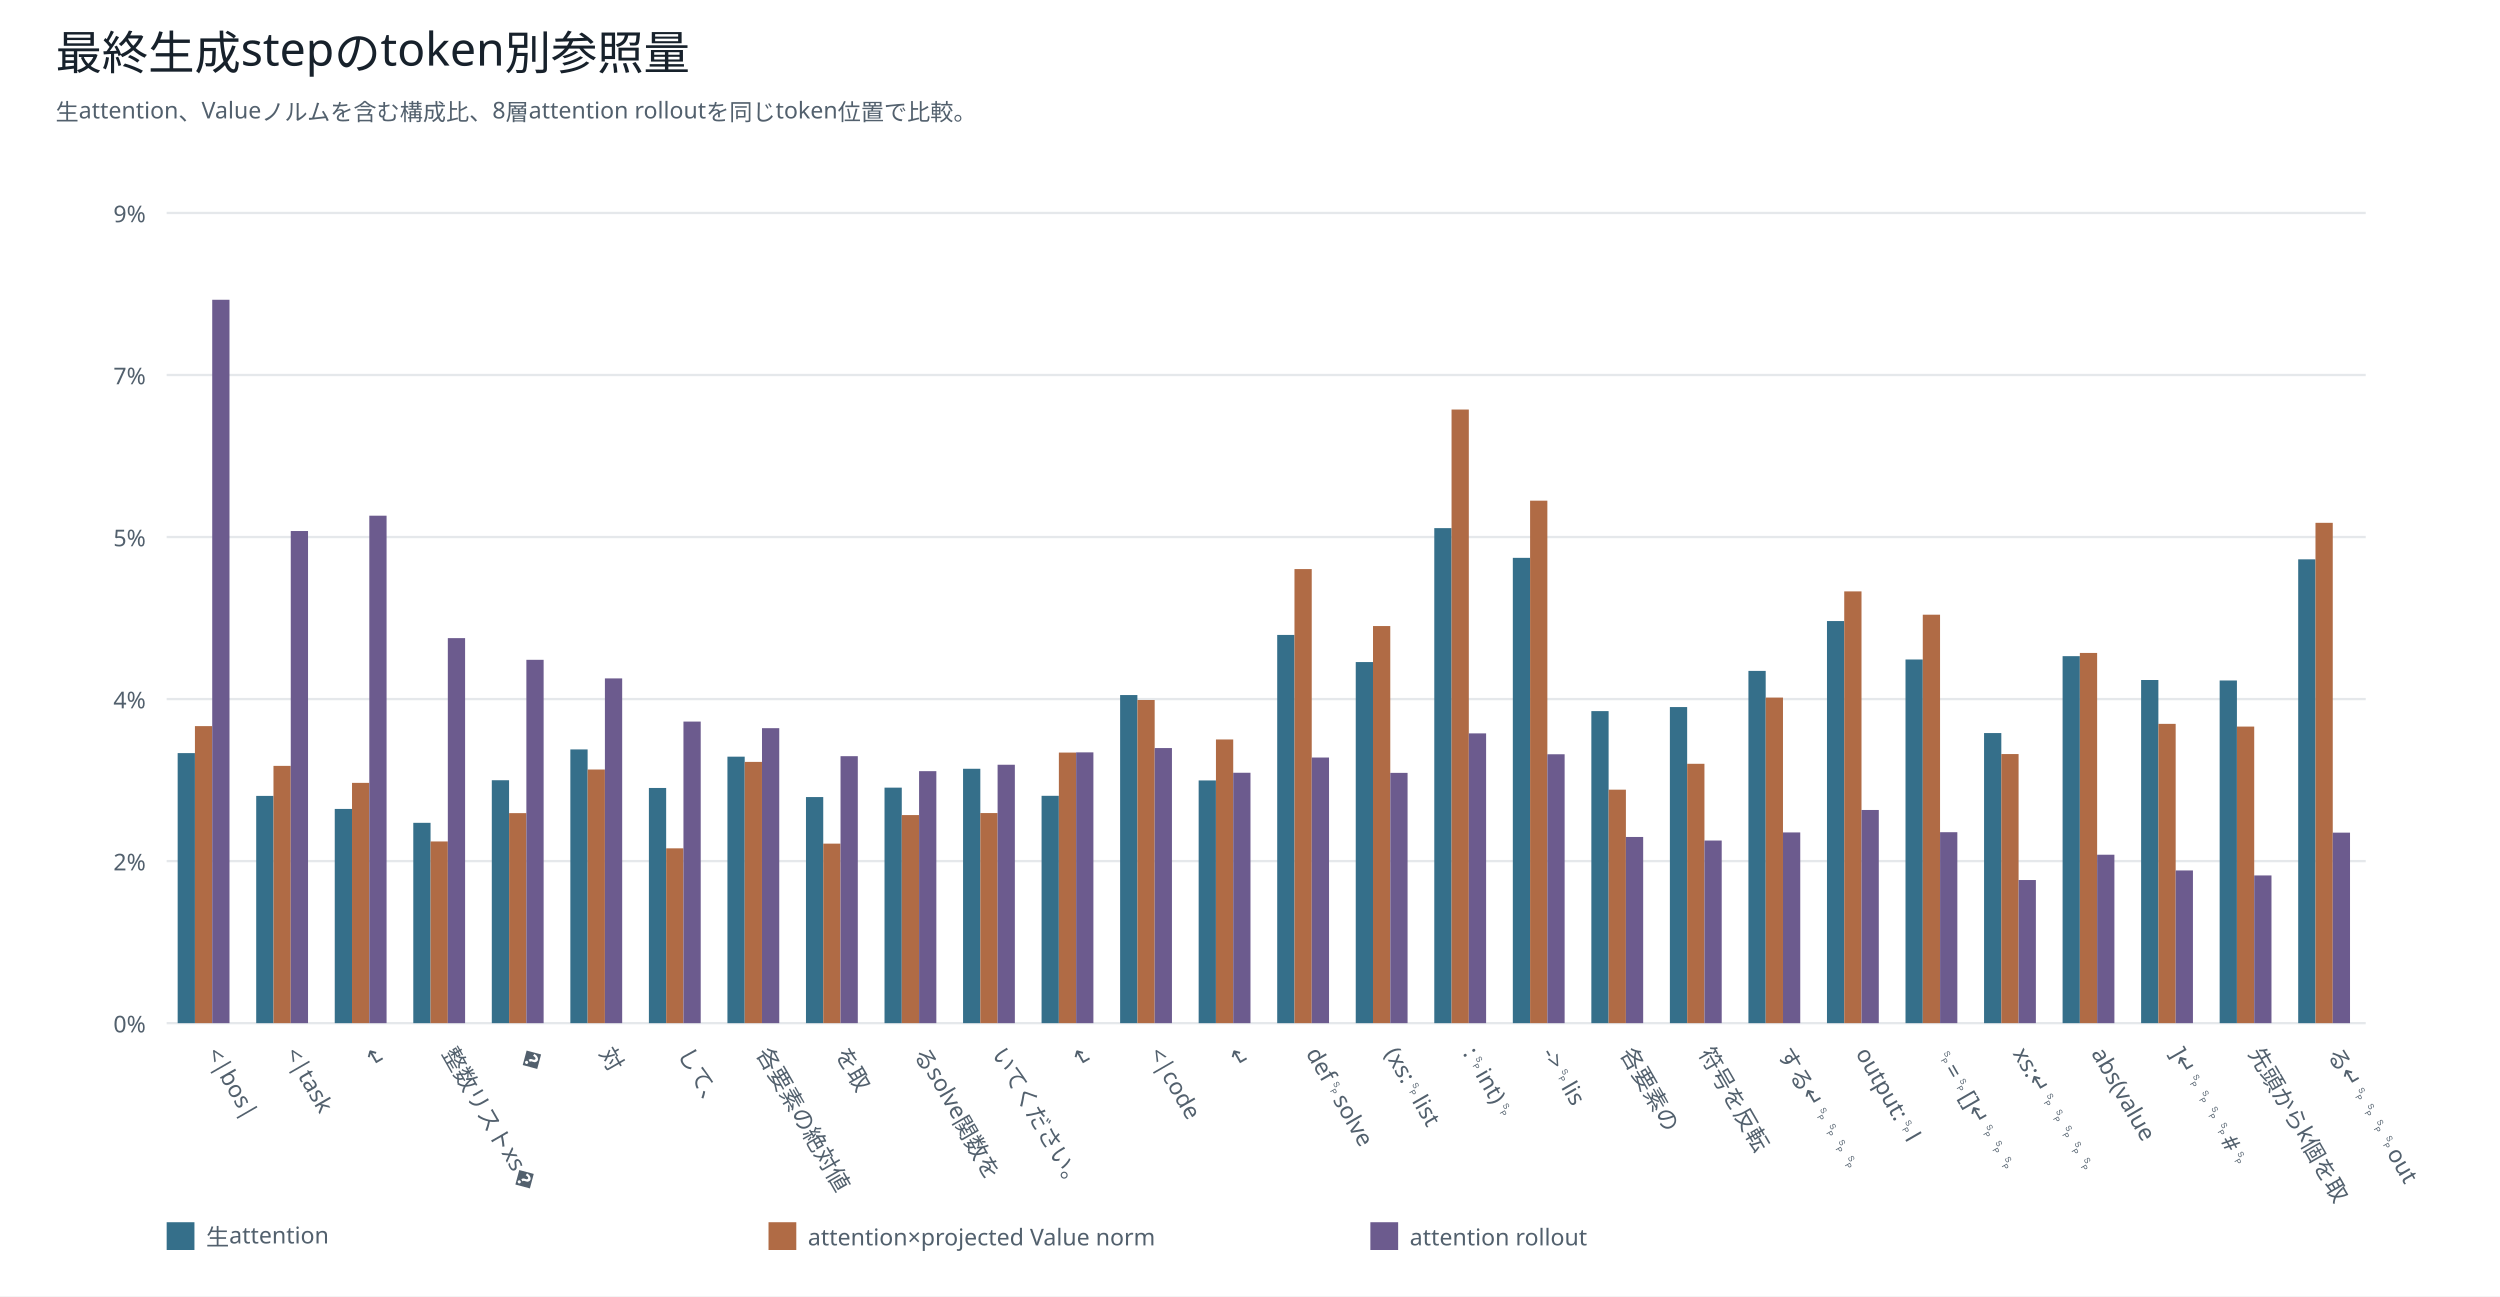
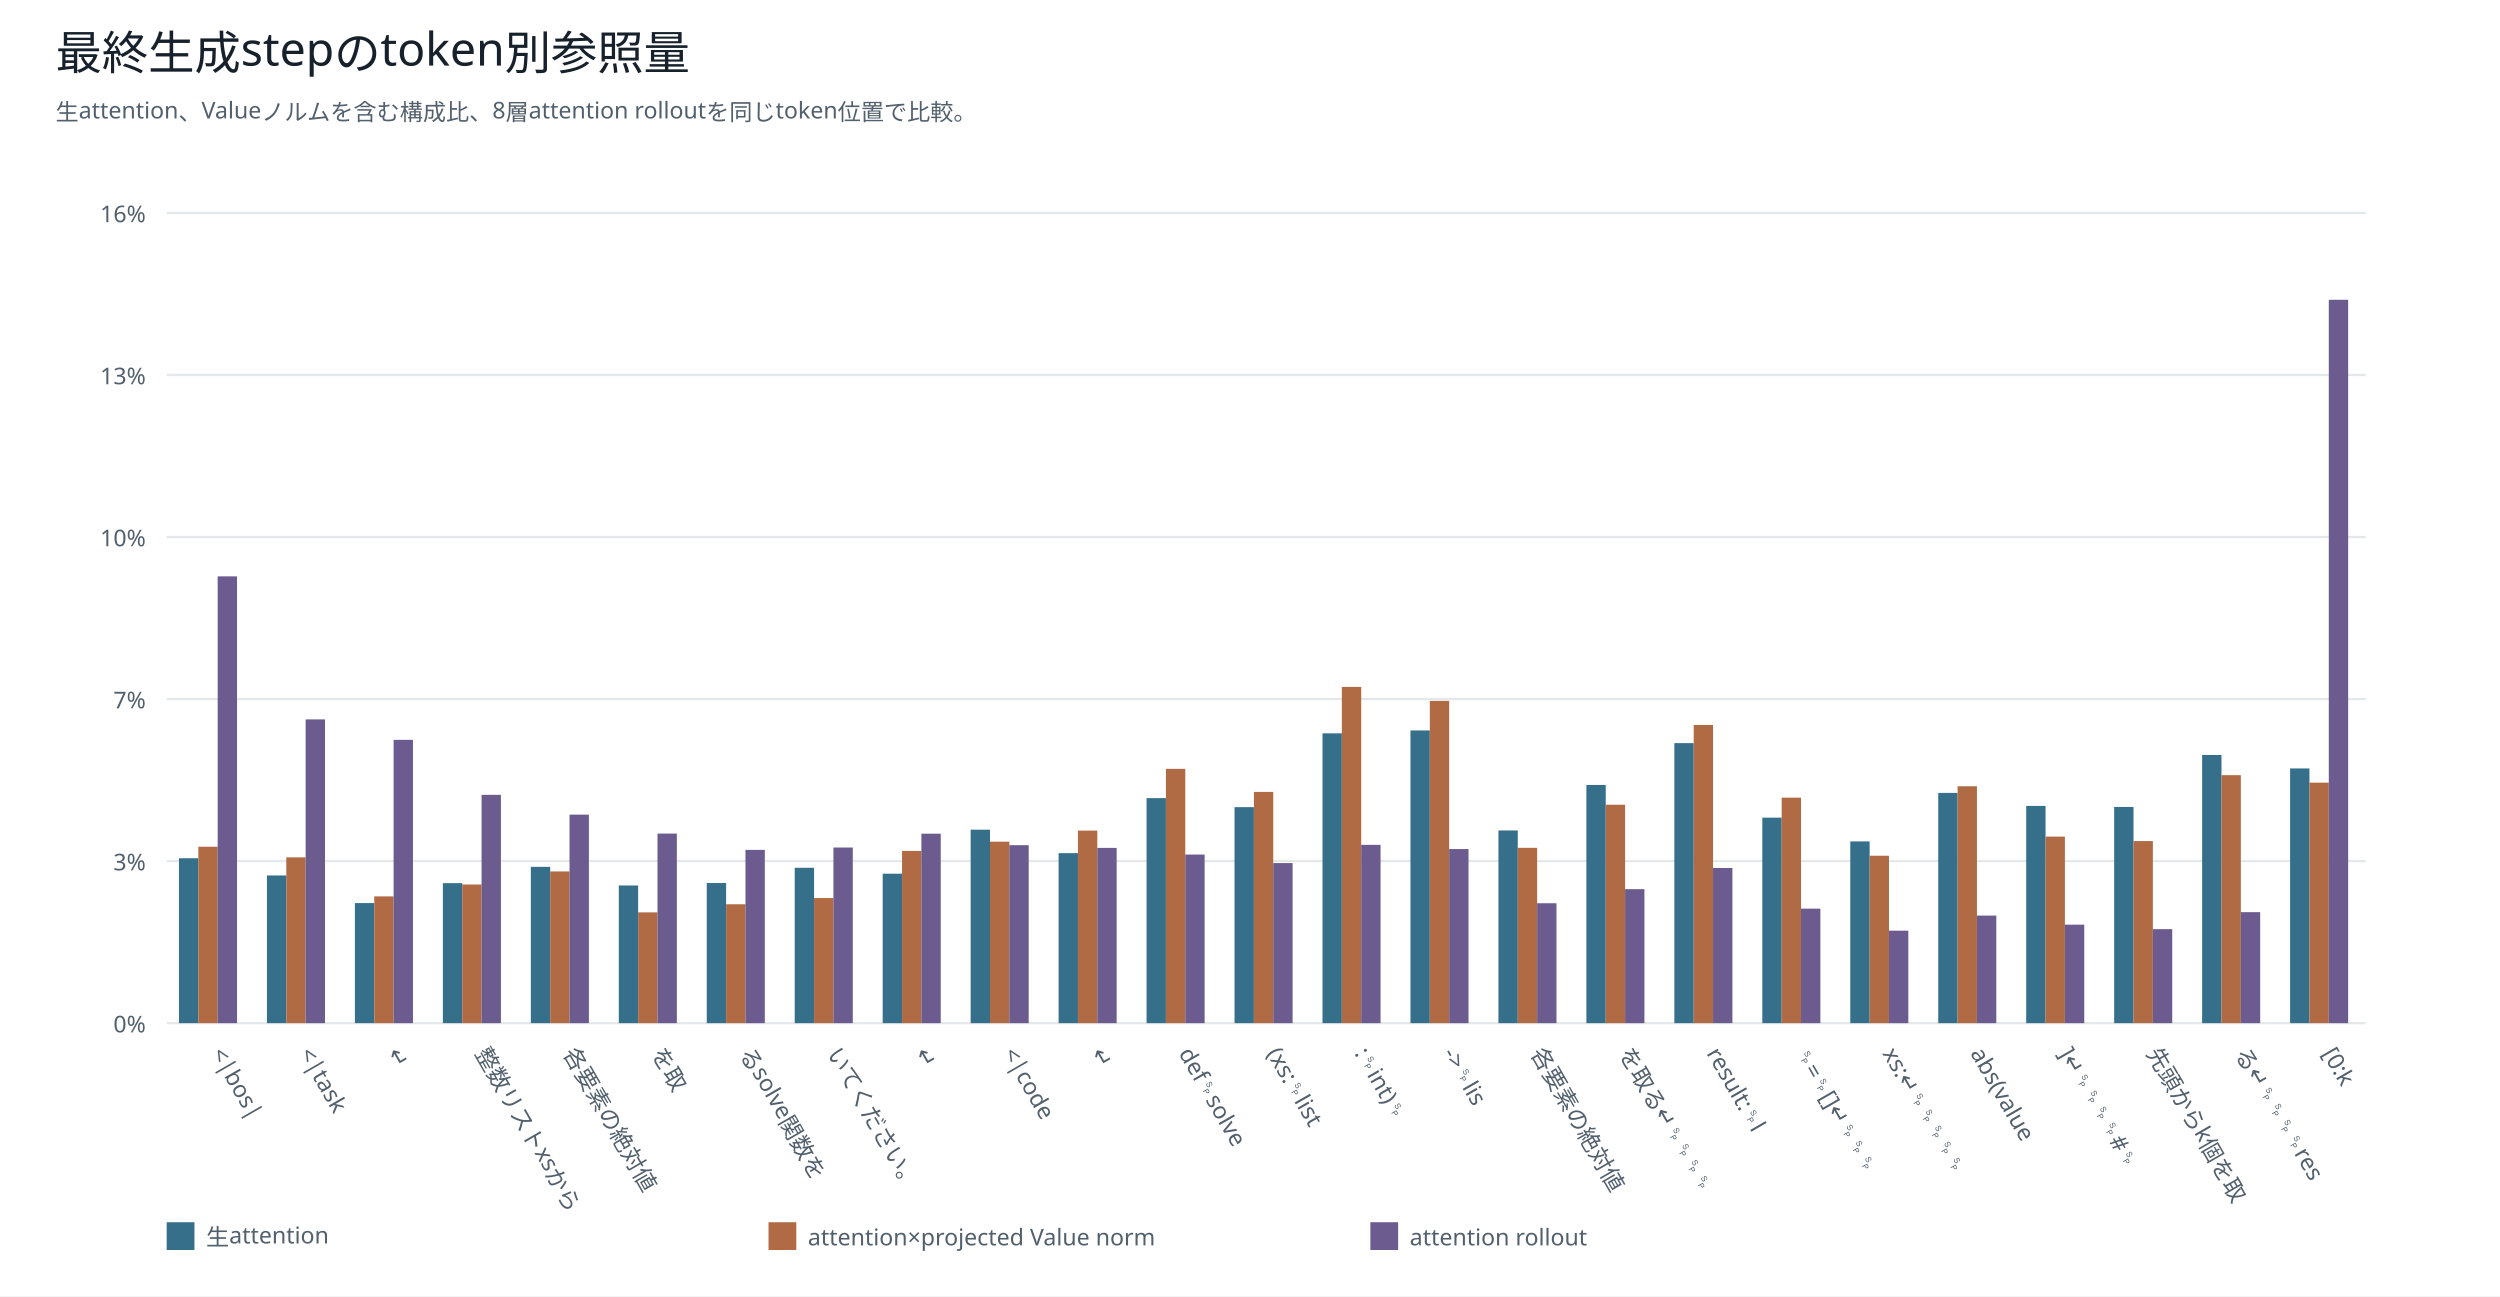
<svg xmlns="http://www.w3.org/2000/svg" width="1080" height="560" viewBox="0 0 1080 560" role="img">
  <rect width="100%" height="100%" fill="#fff" />
  <style>text{font-family:system-ui,sans-serif;fill:#17212b;font-size:12px}.small{font-size:10px;fill:#52606d}.title{font-size:20px;font-weight:500}.label{font-size:13px;font-weight:500}</style>
  <text x="24" y="30" class="title">最終生成stepのtoken別参照量</text>
  <text x="24" y="52" class="small">生attention、Valueノルムを含む構成比、8層attention rolloutを同じtoken位置で比較。</text>
  <line x1="72" y1="442.00" x2="1022" y2="442.00" stroke="#e5e8eb" />
  <text x="63" y="446.00" text-anchor="end" class="small">0%</text>
  <line x1="72" y1="372.00" x2="1022" y2="372.00" stroke="#e5e8eb" />
-   <text x="63" y="376.00" text-anchor="end" class="small">2%</text>
+   <text x="63" y="376.00" text-anchor="end" class="small">3%</text>
  <line x1="72" y1="302.00" x2="1022" y2="302.00" stroke="#e5e8eb" />
-   <text x="63" y="306.00" text-anchor="end" class="small">4%</text>
+   <text x="63" y="306.00" text-anchor="end" class="small">7%</text>
  <line x1="72" y1="232.00" x2="1022" y2="232.00" stroke="#e5e8eb" />
-   <text x="63" y="236.00" text-anchor="end" class="small">5%</text>
+   <text x="63" y="236.00" text-anchor="end" class="small">10%</text>
  <line x1="72" y1="162.00" x2="1022" y2="162.00" stroke="#e5e8eb" />
-   <text x="63" y="166.00" text-anchor="end" class="small">7%</text>
+   <text x="63" y="166.00" text-anchor="end" class="small">13%</text>
  <line x1="72" y1="92.00" x2="1022" y2="92.00" stroke="#e5e8eb" />
-   <text x="63" y="96.00" text-anchor="end" class="small">9%</text>
-   <rect x="76.75" y="325.34" width="7.46" height="116.66" fill="#356f8a" />
-   <rect x="84.21" y="313.68" width="7.46" height="128.32" fill="#b06b45" />
-   <rect x="91.68" y="129.50" width="7.46" height="312.50" fill="#6c5b8e" />
-   <text x="88.96" y="455" transform="rotate(60 88.96 455)" class="small">&lt;|bos|</text>
-   <rect x="110.68" y="343.83" width="7.46" height="98.17" fill="#356f8a" />
-   <rect x="118.14" y="330.86" width="7.46" height="111.14" fill="#b06b45" />
-   <rect x="125.61" y="229.40" width="7.46" height="212.60" fill="#6c5b8e" />
-   <text x="122.89" y="455" transform="rotate(60 122.89 455)" class="small">&lt;|task</text>
-   <rect x="144.61" y="349.46" width="7.46" height="92.54" fill="#356f8a" />
-   <rect x="152.07" y="338.20" width="7.46" height="103.80" fill="#b06b45" />
-   <rect x="159.54" y="222.78" width="7.46" height="219.22" fill="#6c5b8e" />
-   <text x="156.82" y="455" transform="rotate(60 156.82 455)" class="small">↵</text>
-   <rect x="178.54" y="355.46" width="7.46" height="86.54" fill="#356f8a" />
-   <rect x="186.00" y="363.51" width="7.46" height="78.49" fill="#b06b45" />
-   <rect x="193.46" y="275.67" width="7.46" height="166.33" fill="#6c5b8e" />
-   <text x="190.75" y="455" transform="rotate(60 190.75 455)" class="small">整数リストxs�</text>
-   <rect x="212.46" y="337.06" width="7.46" height="104.94" fill="#356f8a" />
-   <rect x="219.93" y="351.27" width="7.46" height="90.73" fill="#b06b45" />
-   <rect x="227.39" y="285.04" width="7.46" height="156.96" fill="#6c5b8e" />
-   <text x="224.68" y="455" transform="rotate(60 224.68 455)" class="small">�</text>
-   <rect x="246.39" y="323.75" width="7.46" height="118.25" fill="#356f8a" />
-   <rect x="253.86" y="332.43" width="7.46" height="109.57" fill="#b06b45" />
-   <rect x="261.32" y="293.07" width="7.46" height="148.93" fill="#6c5b8e" />
-   <text x="258.61" y="455" transform="rotate(60 258.61 455)" class="small">対</text>
-   <rect x="280.32" y="340.40" width="7.46" height="101.60" fill="#356f8a" />
-   <rect x="287.79" y="366.48" width="7.46" height="75.52" fill="#b06b45" />
-   <rect x="295.25" y="311.72" width="7.46" height="130.28" fill="#6c5b8e" />
-   <text x="292.54" y="455" transform="rotate(60 292.54 455)" class="small">して、</text>
-   <rect x="314.25" y="326.88" width="7.46" height="115.12" fill="#356f8a" />
-   <rect x="321.71" y="329.14" width="7.46" height="112.86" fill="#b06b45" />
-   <rect x="329.18" y="314.57" width="7.46" height="127.43" fill="#6c5b8e" />
-   <text x="326.46" y="455" transform="rotate(60 326.46 455)" class="small">各要素の絶対値</text>
-   <rect x="348.18" y="344.33" width="7.46" height="97.67" fill="#356f8a" />
-   <rect x="355.64" y="364.45" width="7.46" height="77.55" fill="#b06b45" />
-   <rect x="363.11" y="326.67" width="7.46" height="115.33" fill="#6c5b8e" />
-   <text x="360.39" y="455" transform="rotate(60 360.39 455)" class="small">を取</text>
-   <rect x="382.11" y="340.26" width="7.46" height="101.74" fill="#356f8a" />
-   <rect x="389.57" y="352.11" width="7.46" height="89.89" fill="#b06b45" />
-   <rect x="397.04" y="333.14" width="7.46" height="108.86" fill="#6c5b8e" />
-   <text x="394.32" y="455" transform="rotate(60 394.32 455)" class="small">るsolve関数を</text>
-   <rect x="416.04" y="332.11" width="7.46" height="109.89" fill="#356f8a" />
-   <rect x="423.50" y="351.24" width="7.46" height="90.76" fill="#b06b45" />
-   <rect x="430.96" y="330.37" width="7.46" height="111.63" fill="#6c5b8e" />
-   <text x="428.25" y="455" transform="rotate(60 428.25 455)" class="small">いてください。</text>
-   <rect x="449.96" y="343.79" width="7.46" height="98.21" fill="#356f8a" />
-   <rect x="457.43" y="325.11" width="7.46" height="116.89" fill="#b06b45" />
-   <rect x="464.89" y="325.02" width="7.46" height="116.98" fill="#6c5b8e" />
-   <text x="462.18" y="455" transform="rotate(60 462.18 455)" class="small">↵</text>
-   <rect x="483.89" y="300.26" width="7.46" height="141.74" fill="#356f8a" />
-   <rect x="491.36" y="302.40" width="7.46" height="139.60" fill="#b06b45" />
-   <rect x="498.82" y="323.16" width="7.46" height="118.84" fill="#6c5b8e" />
-   <text x="496.11" y="455" transform="rotate(60 496.11 455)" class="small">&lt;|code</text>
-   <rect x="517.82" y="337.15" width="7.46" height="104.85" fill="#356f8a" />
-   <rect x="525.29" y="319.45" width="7.46" height="122.55" fill="#b06b45" />
-   <rect x="532.75" y="333.83" width="7.46" height="108.17" fill="#6c5b8e" />
-   <text x="530.04" y="455" transform="rotate(60 530.04 455)" class="small">↵</text>
-   <rect x="551.75" y="274.29" width="7.46" height="167.71" fill="#356f8a" />
-   <rect x="559.21" y="245.84" width="7.46" height="196.16" fill="#b06b45" />
-   <rect x="566.68" y="327.25" width="7.46" height="114.75" fill="#6c5b8e" />
-   <text x="563.96" y="455" transform="rotate(60 563.96 455)" class="small">def␠solve</text>
-   <rect x="585.68" y="286.01" width="7.46" height="155.99" fill="#356f8a" />
-   <rect x="593.14" y="270.45" width="7.46" height="171.55" fill="#b06b45" />
-   <rect x="600.61" y="333.88" width="7.46" height="108.12" fill="#6c5b8e" />
-   <text x="597.89" y="455" transform="rotate(60 597.89 455)" class="small">(xs:␠list</text>
-   <rect x="619.61" y="228.15" width="7.46" height="213.85" fill="#356f8a" />
-   <rect x="627.07" y="176.92" width="7.46" height="265.08" fill="#b06b45" />
-   <rect x="634.54" y="316.82" width="7.46" height="125.18" fill="#6c5b8e" />
-   <text x="631.82" y="455" transform="rotate(60 631.82 455)" class="small">:␠int)␠</text>
-   <rect x="653.54" y="240.99" width="7.46" height="201.01" fill="#356f8a" />
-   <rect x="661.00" y="216.29" width="7.46" height="225.71" fill="#b06b45" />
-   <rect x="668.46" y="325.84" width="7.46" height="116.16" fill="#6c5b8e" />
-   <text x="665.75" y="455" transform="rotate(60 665.75 455)" class="small">-&gt;␠lis</text>
-   <rect x="687.46" y="307.20" width="7.46" height="134.80" fill="#356f8a" />
-   <rect x="694.93" y="341.14" width="7.46" height="100.86" fill="#b06b45" />
-   <rect x="702.39" y="361.57" width="7.46" height="80.43" fill="#6c5b8e" />
-   <text x="699.68" y="455" transform="rotate(60 699.68 455)" class="small">各要素の</text>
-   <rect x="721.39" y="305.45" width="7.46" height="136.55" fill="#356f8a" />
-   <rect x="728.86" y="329.96" width="7.46" height="112.04" fill="#b06b45" />
-   <rect x="736.32" y="363.11" width="7.46" height="78.89" fill="#6c5b8e" />
-   <text x="733.61" y="455" transform="rotate(60 733.61 455)" class="small">符号を反転</text>
-   <rect x="755.32" y="289.83" width="7.46" height="152.17" fill="#356f8a" />
-   <rect x="762.79" y="301.35" width="7.46" height="140.65" fill="#b06b45" />
-   <rect x="770.25" y="359.61" width="7.46" height="82.39" fill="#6c5b8e" />
-   <text x="767.54" y="455" transform="rotate(60 767.54 455)" class="small">する↵␠␠␠␠</text>
-   <rect x="789.25" y="268.29" width="7.46" height="173.71" fill="#356f8a" />
-   <rect x="796.71" y="255.48" width="7.46" height="186.52" fill="#b06b45" />
-   <rect x="804.18" y="349.91" width="7.46" height="92.09" fill="#6c5b8e" />
-   <text x="801.46" y="455" transform="rotate(60 801.46 455)" class="small">output:␠l</text>
-   <rect x="823.18" y="284.90" width="7.46" height="157.10" fill="#356f8a" />
-   <rect x="830.64" y="265.55" width="7.46" height="176.45" fill="#b06b45" />
-   <rect x="838.11" y="359.51" width="7.46" height="82.49" fill="#6c5b8e" />
-   <text x="835.39" y="455" transform="rotate(60 835.39 455)" class="small">␠=␠[]↵␠␠␠</text>
-   <rect x="857.11" y="316.68" width="7.46" height="125.32" fill="#356f8a" />
-   <rect x="864.57" y="325.75" width="7.46" height="116.25" fill="#b06b45" />
-   <rect x="872.04" y="380.17" width="7.46" height="61.83" fill="#6c5b8e" />
-   <text x="869.32" y="455" transform="rotate(60 869.32 455)" class="small">xs:↵␠␠␠␠␠</text>
-   <rect x="891.04" y="283.46" width="7.46" height="158.54" fill="#356f8a" />
-   <rect x="898.50" y="282.07" width="7.46" height="159.93" fill="#b06b45" />
-   <rect x="905.96" y="369.24" width="7.46" height="72.76" fill="#6c5b8e" />
-   <text x="903.25" y="455" transform="rotate(60 903.25 455)" class="small">abs(value</text>
-   <rect x="924.96" y="293.76" width="7.46" height="148.24" fill="#356f8a" />
-   <rect x="932.43" y="312.71" width="7.46" height="129.29" fill="#b06b45" />
-   <rect x="939.89" y="376.03" width="7.46" height="65.97" fill="#6c5b8e" />
-   <text x="937.18" y="455" transform="rotate(60 937.18 455)" class="small">]↵␠␠␠␠#␠</text>
-   <rect x="958.89" y="293.97" width="7.46" height="148.03" fill="#356f8a" />
-   <rect x="966.36" y="313.88" width="7.46" height="128.12" fill="#b06b45" />
-   <rect x="973.82" y="378.19" width="7.46" height="63.81" fill="#6c5b8e" />
-   <text x="971.11" y="455" transform="rotate(60 971.11 455)" class="small">先頭からk個を取</text>
-   <rect x="992.82" y="241.63" width="7.46" height="200.37" fill="#356f8a" />
-   <rect x="1000.29" y="225.86" width="7.46" height="216.14" fill="#b06b45" />
-   <rect x="1007.75" y="359.70" width="7.46" height="82.30" fill="#6c5b8e" />
-   <text x="1005.04" y="455" transform="rotate(60 1005.04 455)" class="small">る↵␠␠␠␠out</text>
+   <text x="63" y="96.00" text-anchor="end" class="small">16%</text>
+   <rect x="77.32" y="370.76" width="8.36" height="71.24" fill="#356f8a" />
+   <rect x="85.68" y="365.79" width="8.36" height="76.21" fill="#b06b45" />
+   <rect x="94.04" y="248.99" width="8.36" height="193.01" fill="#6c5b8e" />
+   <text x="91.00" y="455" transform="rotate(60 91.00 455)" class="small">&lt;|bos|</text>
+   <rect x="115.32" y="378.20" width="8.36" height="63.80" fill="#356f8a" />
+   <rect x="123.68" y="370.38" width="8.36" height="71.62" fill="#b06b45" />
+   <rect x="132.04" y="310.78" width="8.36" height="131.22" fill="#6c5b8e" />
+   <text x="129.00" y="455" transform="rotate(60 129.00 455)" class="small">&lt;|task</text>
+   <rect x="153.32" y="390.13" width="8.36" height="51.87" fill="#356f8a" />
+   <rect x="161.68" y="387.24" width="8.36" height="54.76" fill="#b06b45" />
+   <rect x="170.04" y="319.61" width="8.36" height="122.39" fill="#6c5b8e" />
+   <text x="167.00" y="455" transform="rotate(60 167.00 455)" class="small">↵</text>
+   <rect x="191.32" y="381.52" width="8.36" height="60.48" fill="#356f8a" />
+   <rect x="199.68" y="382.10" width="8.36" height="59.90" fill="#b06b45" />
+   <rect x="208.04" y="343.37" width="8.36" height="98.63" fill="#6c5b8e" />
+   <text x="205.00" y="455" transform="rotate(60 205.00 455)" class="small">整数リストxsから</text>
+   <rect x="229.32" y="374.48" width="8.36" height="67.52" fill="#356f8a" />
+   <rect x="237.68" y="376.46" width="8.36" height="65.54" fill="#b06b45" />
+   <rect x="246.04" y="351.92" width="8.36" height="90.08" fill="#6c5b8e" />
+   <text x="243.00" y="455" transform="rotate(60 243.00 455)" class="small">各要素の絶対値</text>
+   <rect x="267.32" y="382.52" width="8.36" height="59.48" fill="#356f8a" />
+   <rect x="275.68" y="394.14" width="8.36" height="47.86" fill="#b06b45" />
+   <rect x="284.04" y="360.11" width="8.36" height="81.89" fill="#6c5b8e" />
+   <text x="281.00" y="455" transform="rotate(60 281.00 455)" class="small">を取</text>
+   <rect x="305.32" y="381.47" width="8.36" height="60.53" fill="#356f8a" />
+   <rect x="313.68" y="390.64" width="8.36" height="51.36" fill="#b06b45" />
+   <rect x="322.04" y="367.15" width="8.36" height="74.85" fill="#6c5b8e" />
+   <text x="319.00" y="455" transform="rotate(60 319.00 455)" class="small">るsolve関数を</text>
+   <rect x="343.32" y="374.88" width="8.36" height="67.12" fill="#356f8a" />
+   <rect x="351.68" y="387.96" width="8.36" height="54.04" fill="#b06b45" />
+   <rect x="360.04" y="366.13" width="8.36" height="75.87" fill="#6c5b8e" />
+   <text x="357.00" y="455" transform="rotate(60 357.00 455)" class="small">いてください。</text>
+   <rect x="381.32" y="377.44" width="8.36" height="64.56" fill="#356f8a" />
+   <rect x="389.68" y="367.59" width="8.36" height="74.41" fill="#b06b45" />
+   <rect x="398.04" y="360.15" width="8.36" height="81.85" fill="#6c5b8e" />
+   <text x="395.00" y="455" transform="rotate(60 395.00 455)" class="small">↵</text>
+   <rect x="419.32" y="358.42" width="8.36" height="83.58" fill="#356f8a" />
+   <rect x="427.68" y="363.60" width="8.36" height="78.40" fill="#b06b45" />
+   <rect x="436.04" y="365.12" width="8.36" height="76.88" fill="#6c5b8e" />
+   <text x="433.00" y="455" transform="rotate(60 433.00 455)" class="small">&lt;|code</text>
+   <rect x="457.32" y="368.56" width="8.36" height="73.44" fill="#356f8a" />
+   <rect x="465.68" y="358.81" width="8.36" height="83.19" fill="#b06b45" />
+   <rect x="474.04" y="366.29" width="8.36" height="75.71" fill="#6c5b8e" />
+   <text x="471.00" y="455" transform="rotate(60 471.00 455)" class="small">↵</text>
+   <rect x="495.32" y="344.79" width="8.36" height="97.21" fill="#356f8a" />
+   <rect x="503.68" y="332.14" width="8.36" height="109.86" fill="#b06b45" />
+   <rect x="512.04" y="369.17" width="8.36" height="72.83" fill="#6c5b8e" />
+   <text x="509.00" y="455" transform="rotate(60 509.00 455)" class="small">def␠solve</text>
+   <rect x="533.32" y="348.69" width="8.36" height="93.31" fill="#356f8a" />
+   <rect x="541.68" y="342.10" width="8.36" height="99.90" fill="#b06b45" />
+   <rect x="550.04" y="372.85" width="8.36" height="69.15" fill="#6c5b8e" />
+   <text x="547.00" y="455" transform="rotate(60 547.00 455)" class="small">(xs:␠list</text>
+   <rect x="571.32" y="316.80" width="8.36" height="125.20" fill="#356f8a" />
+   <rect x="579.68" y="296.74" width="8.36" height="145.26" fill="#b06b45" />
+   <rect x="588.04" y="364.97" width="8.36" height="77.03" fill="#6c5b8e" />
+   <text x="585.00" y="455" transform="rotate(60 585.00 455)" class="small">:␠int)␠</text>
+   <rect x="609.32" y="315.55" width="8.36" height="126.45" fill="#356f8a" />
+   <rect x="617.68" y="302.77" width="8.36" height="139.23" fill="#b06b45" />
+   <rect x="626.04" y="366.79" width="8.36" height="75.21" fill="#6c5b8e" />
+   <text x="623.00" y="455" transform="rotate(60 623.00 455)" class="small">-&gt;␠lis</text>
+   <rect x="647.32" y="358.76" width="8.36" height="83.24" fill="#356f8a" />
+   <rect x="655.68" y="366.26" width="8.36" height="75.74" fill="#b06b45" />
+   <rect x="664.04" y="390.20" width="8.36" height="51.80" fill="#6c5b8e" />
+   <text x="661.00" y="455" transform="rotate(60 661.00 455)" class="small">各要素の絶対値</text>
+   <rect x="685.32" y="339.10" width="8.36" height="102.90" fill="#356f8a" />
+   <rect x="693.68" y="347.65" width="8.36" height="94.35" fill="#b06b45" />
+   <rect x="702.04" y="384.12" width="8.36" height="57.88" fill="#6c5b8e" />
+   <text x="699.00" y="455" transform="rotate(60 699.00 455)" class="small">を取る↵␠␠␠␠</text>
+   <rect x="723.32" y="321.03" width="8.36" height="120.97" fill="#356f8a" />
+   <rect x="731.68" y="313.20" width="8.36" height="128.80" fill="#b06b45" />
+   <rect x="740.04" y="374.97" width="8.36" height="67.03" fill="#6c5b8e" />
+   <text x="737.00" y="455" transform="rotate(60 737.00 455)" class="small">result:␠l</text>
+   <rect x="761.32" y="353.23" width="8.36" height="88.77" fill="#356f8a" />
+   <rect x="769.68" y="344.58" width="8.36" height="97.42" fill="#b06b45" />
+   <rect x="778.04" y="392.54" width="8.36" height="49.46" fill="#6c5b8e" />
+   <text x="775.00" y="455" transform="rotate(60 775.00 455)" class="small">␠=␠[]↵␠␠␠</text>
+   <rect x="799.32" y="363.49" width="8.36" height="78.51" fill="#356f8a" />
+   <rect x="807.68" y="369.68" width="8.36" height="72.32" fill="#b06b45" />
+   <rect x="816.04" y="402.05" width="8.36" height="39.95" fill="#6c5b8e" />
+   <text x="813.00" y="455" transform="rotate(60 813.00 455)" class="small">xs:↵␠␠␠␠␠</text>
+   <rect x="837.32" y="342.53" width="8.36" height="99.47" fill="#356f8a" />
+   <rect x="845.68" y="339.66" width="8.36" height="102.34" fill="#b06b45" />
+   <rect x="854.04" y="395.53" width="8.36" height="46.47" fill="#6c5b8e" />
+   <text x="851.00" y="455" transform="rotate(60 851.00 455)" class="small">abs(value</text>
+   <rect x="875.32" y="348.16" width="8.36" height="93.84" fill="#356f8a" />
+   <rect x="883.68" y="361.41" width="8.36" height="80.59" fill="#b06b45" />
+   <rect x="892.04" y="399.45" width="8.36" height="42.55" fill="#6c5b8e" />
+   <text x="889.00" y="455" transform="rotate(60 889.00 455)" class="small">]↵␠␠␠␠#␠</text>
+   <rect x="913.32" y="348.60" width="8.36" height="93.40" fill="#356f8a" />
+   <rect x="921.68" y="363.34" width="8.36" height="78.66" fill="#b06b45" />
+   <rect x="930.04" y="401.39" width="8.36" height="40.61" fill="#6c5b8e" />
+   <text x="927.00" y="455" transform="rotate(60 927.00 455)" class="small">先頭からk個を取</text>
+   <rect x="951.32" y="326.16" width="8.36" height="115.84" fill="#356f8a" />
+   <rect x="959.68" y="334.87" width="8.36" height="107.13" fill="#b06b45" />
+   <rect x="968.04" y="394.05" width="8.36" height="47.95" fill="#6c5b8e" />
+   <text x="965.00" y="455" transform="rotate(60 965.00 455)" class="small">る↵␠␠␠␠res</text>
+   <rect x="989.32" y="331.97" width="8.36" height="110.03" fill="#356f8a" />
+   <rect x="997.68" y="338.10" width="8.36" height="103.90" fill="#b06b45" />
+   <rect x="1006.04" y="129.50" width="8.36" height="312.50" fill="#6c5b8e" />
+   <text x="1003.00" y="455" transform="rotate(60 1003.00 455)" class="small">[0:k</text>
  <rect x="72" y="528" width="12" height="12" fill="#356f8a" />
  <text x="89" y="538" class="small">生attention</text>
  <rect x="332" y="528" width="12" height="12" fill="#b06b45" />
  <text x="349" y="538" class="small">attention×projected Value norm</text>
  <rect x="592" y="528" width="12" height="12" fill="#6c5b8e" />
  <text x="609" y="538" class="small">attention rollout</text>
</svg>
